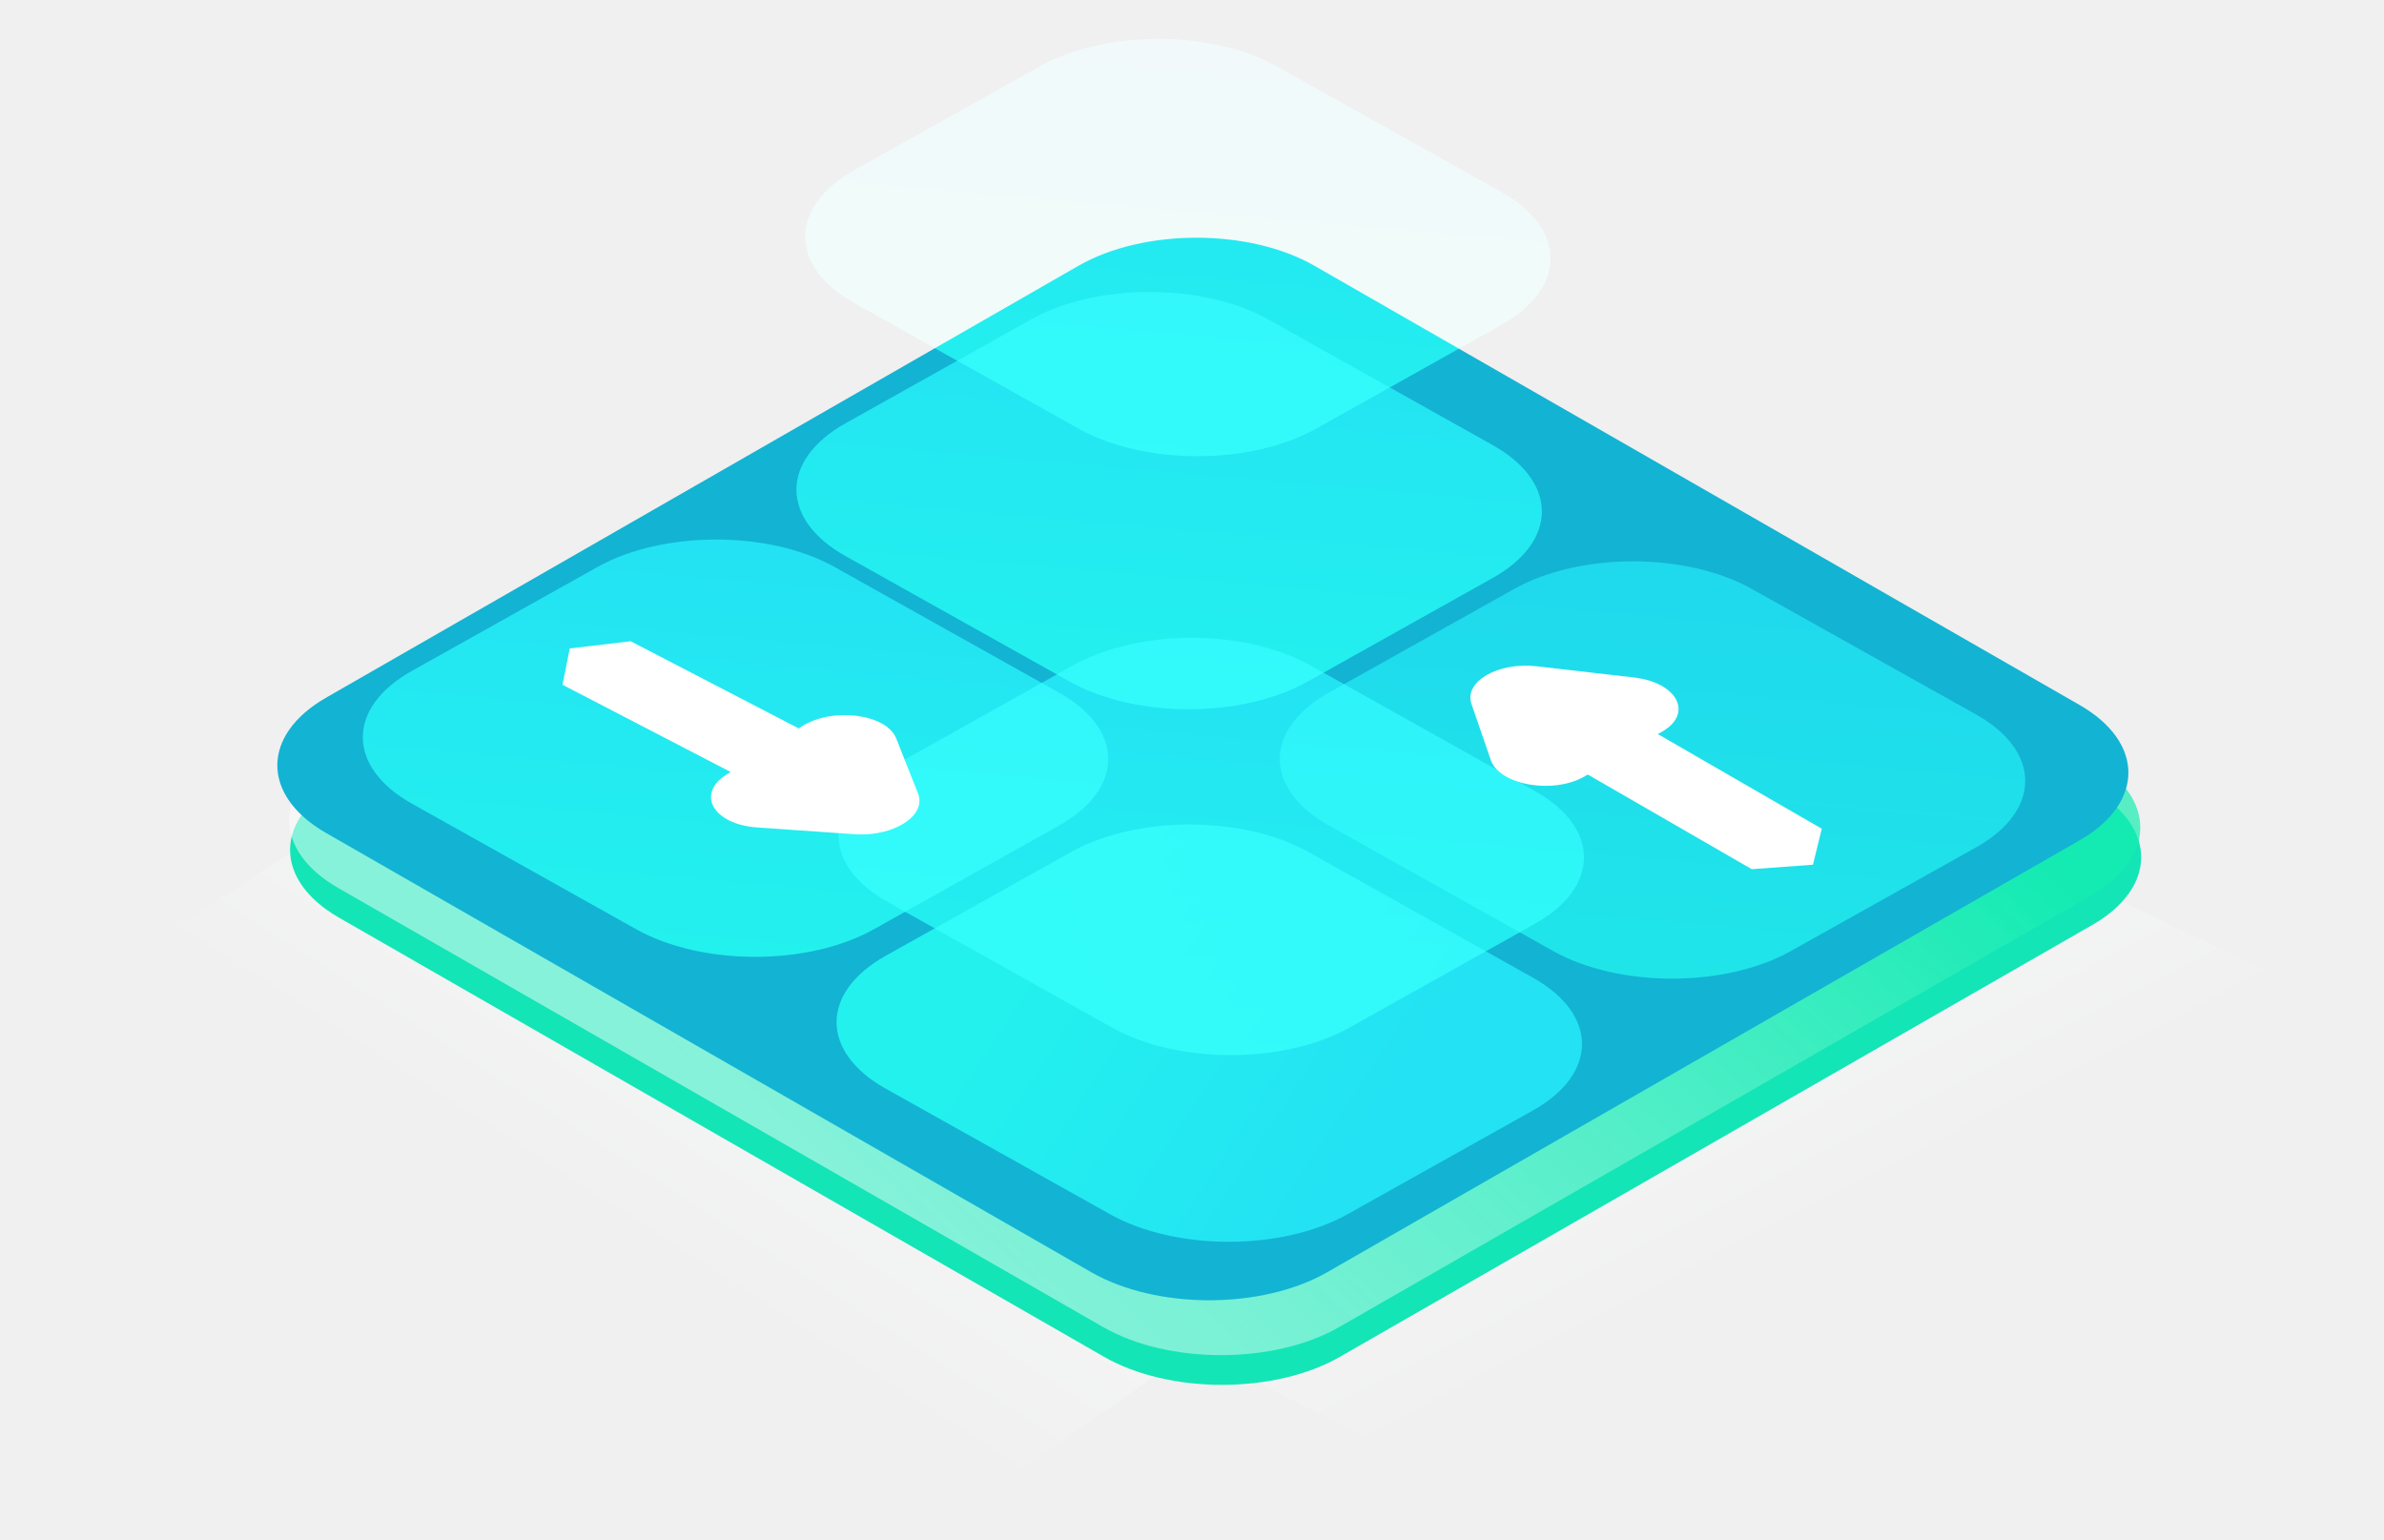
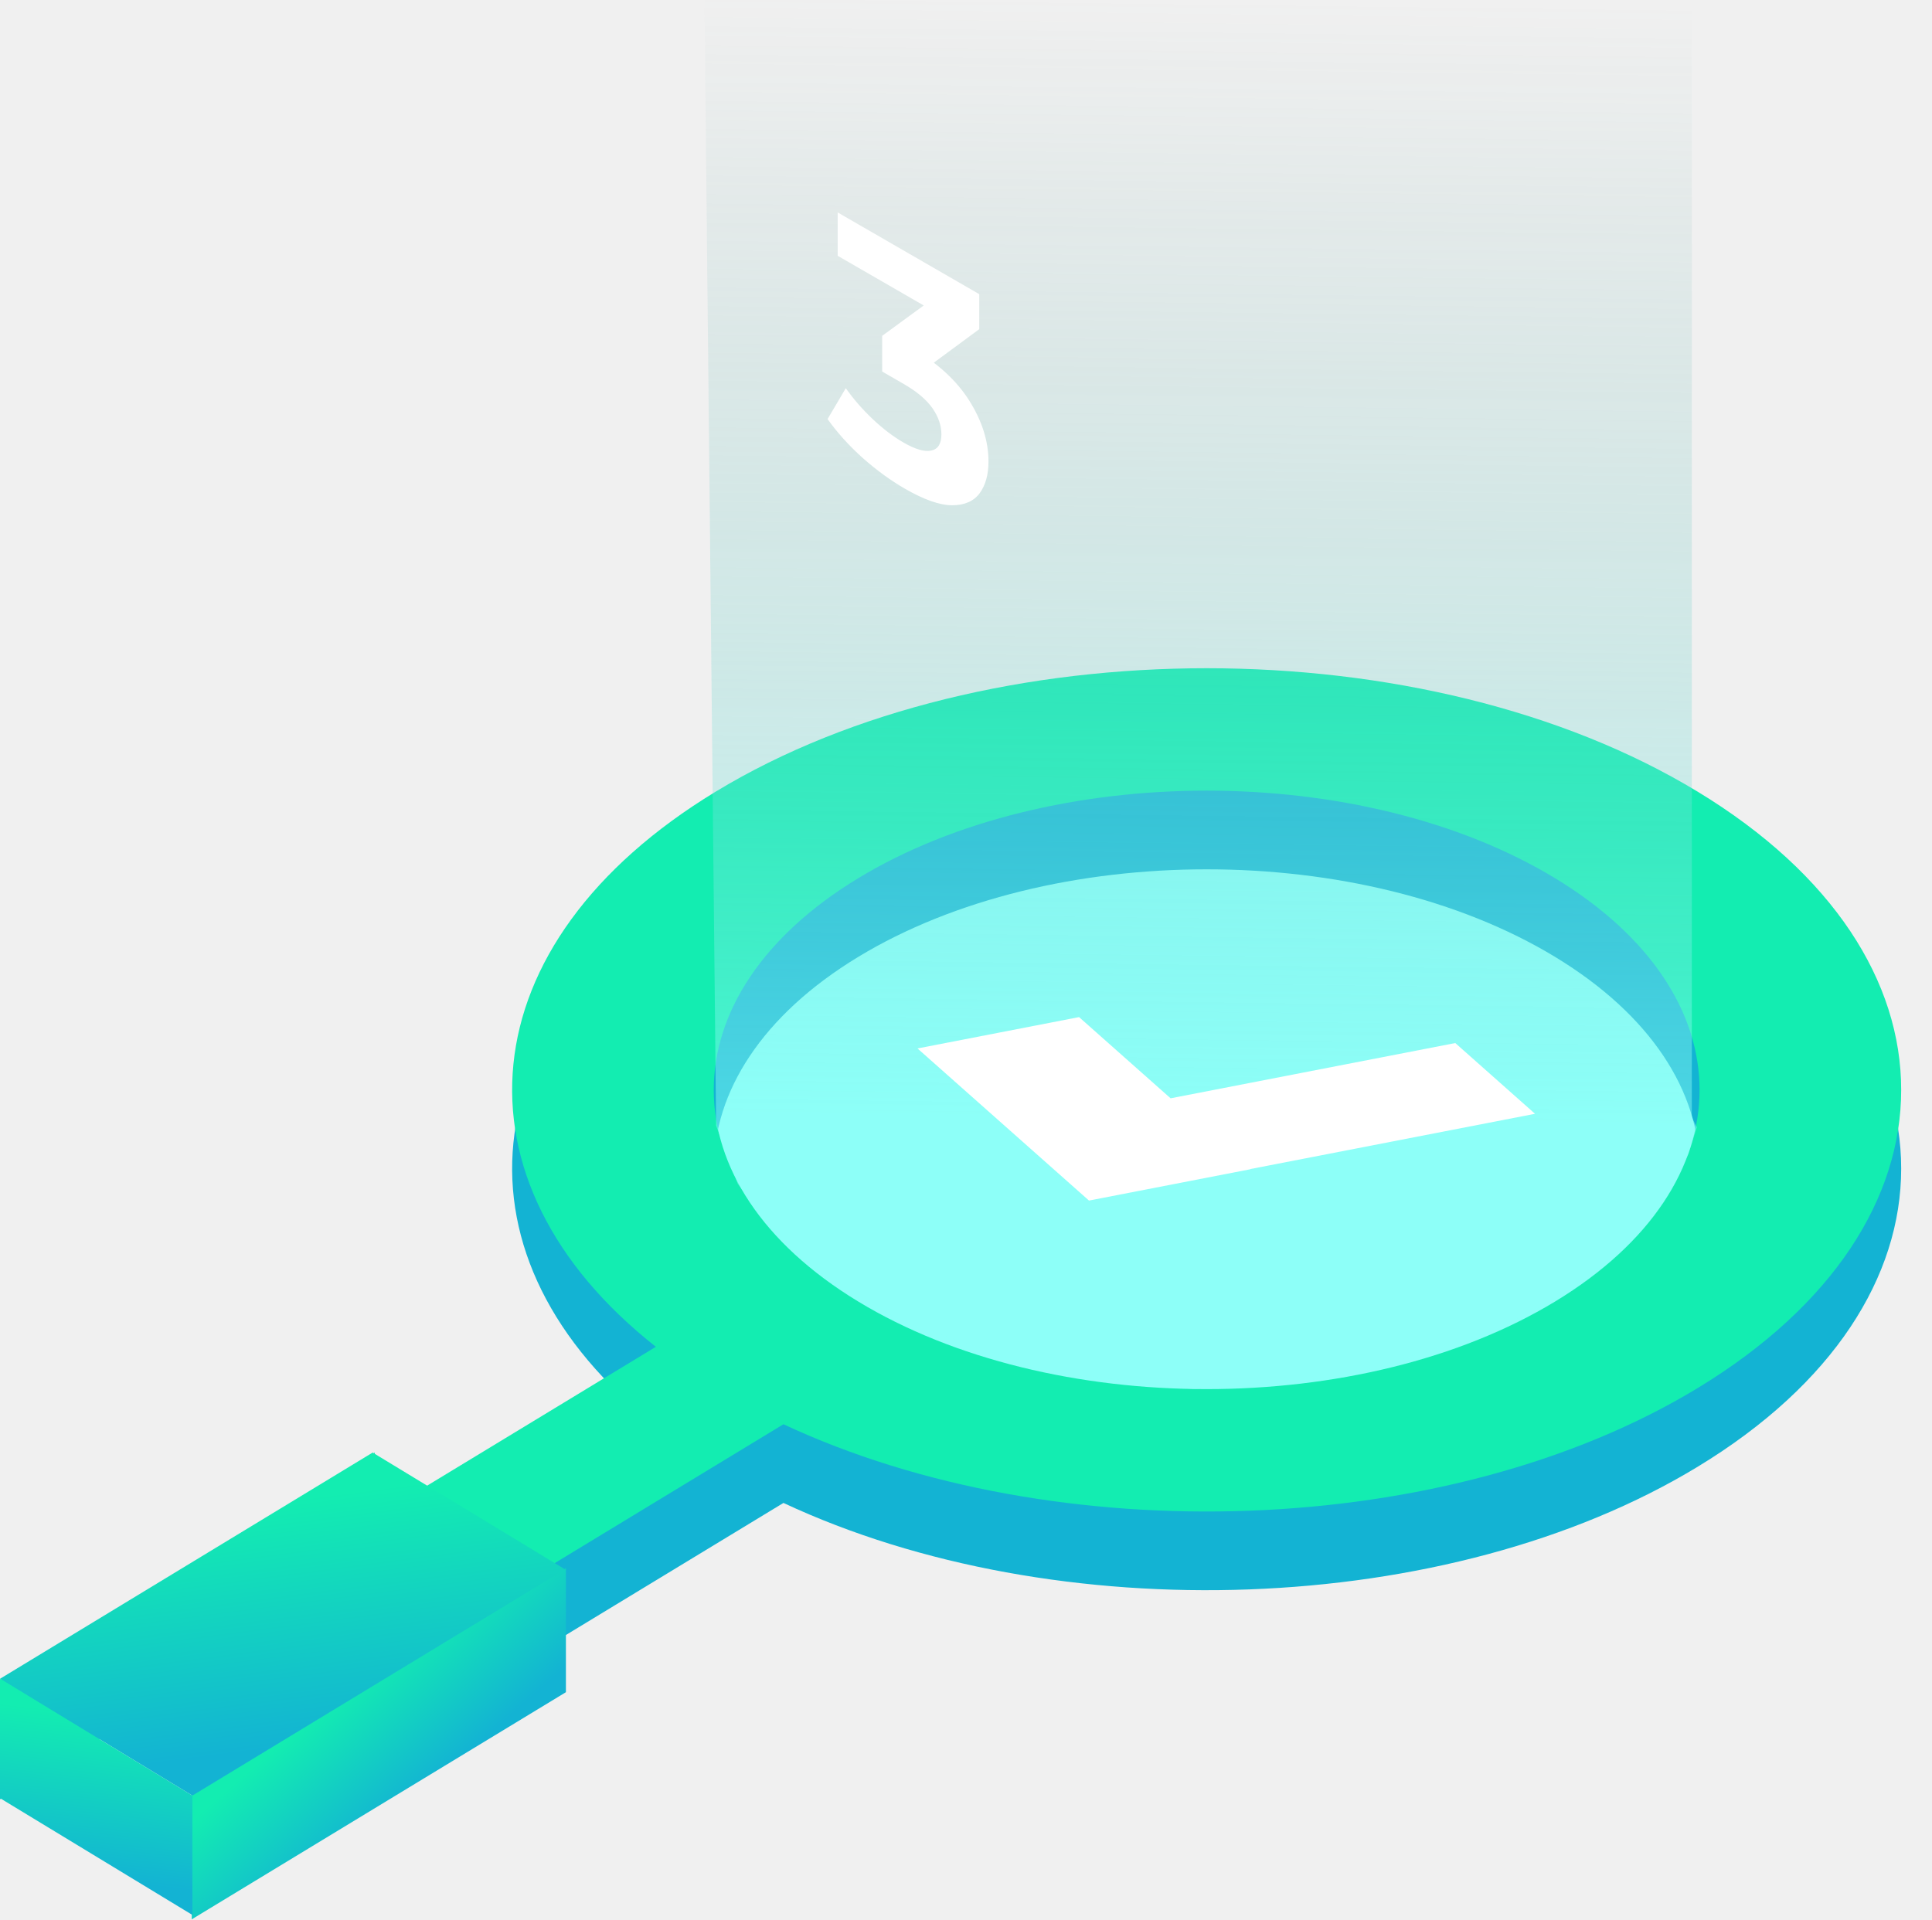
- <svg xmlns="http://www.w3.org/2000/svg" fill="none" viewBox="13.74 0 999.07 645.16">
-   <g style="mix-blend-mode:screen">
-     <path d="M217.585 303.494L598.023 506.152L401.689 644.21L13.738 437.048L217.585 303.494Z" fill="url(#paint0_linear_149_19)" />
-   </g>
-   <g style="mix-blend-mode:screen">
-     <path d="M439.665 527.528L775.273 316.83L1012.81 430.309L669.72 645.157L439.665 527.528Z" fill="url(#paint1_linear_149_19)" />
-   </g>
-   <rect width="483.705" height="477.538" rx="57" transform="matrix(0.867265 0.497847 -0.867265 0.497847 520.5 118.448)" fill="#13E5B6" />
-   <rect width="483.705" height="477.538" rx="57" transform="matrix(0.867265 0.497847 -0.867265 0.497847 520.148 106)" fill="url(#paint2_linear_149_19)" />
-   <rect width="483.705" height="477.538" rx="57" transform="matrix(0.867265 0.497847 -0.867265 0.497847 515.148 83)" fill="url(#paint3_linear_149_19)" />
-   <g style="mix-blend-mode:screen">
-     <rect width="221.779" height="203.028" rx="57" transform="matrix(0.872565 0.488498 -0.872565 0.488498 495.516 106.041)" fill="url(#paint4_linear_149_19)" />
-   </g>
-   <g style="mix-blend-mode:screen">
-     <rect width="221.779" height="203.028" rx="57" transform="matrix(0.872565 0.488498 -0.872565 0.488498 499.156 0)" fill="url(#paint5_linear_149_19)" />
-     <g style="mix-blend-mode:screen">
-       <rect width="221.779" height="203.028" rx="57" transform="matrix(0.872565 0.488498 -0.872565 0.488498 513.156 251)" fill="url(#paint6_linear_149_19)" />
+ <svg xmlns="http://www.w3.org/2000/svg" fill="none" viewBox="9.82 0 579.18 575.5">
+   <g id="Group 140">
+     <ellipse id="Ellipse 45" cx="121.553" cy="125.553" rx="121.553" ry="125.553" transform="matrix(0.866025 -0.5 0.866025 0.5 161 344.553)" fill="#8DFFF8" />
+     <g id="Group 79">
+       <path id="Union" fill-rule="evenodd" clip-rule="evenodd" d="M476.041 413.834C418.335 448.874 324.774 448.874 267.068 413.834C209.362 378.794 209.362 321.982 267.068 286.942C324.774 251.902 418.335 251.902 476.041 286.942C533.747 321.982 533.747 378.794 476.041 413.834ZM244.685 450.65C326.335 488.844 443.95 485.222 518.779 439.785C600.089 390.413 600.089 310.364 518.779 260.991C437.469 211.618 305.64 211.618 224.33 260.991C149.501 306.428 143.537 377.847 206.437 427.426L128.104 474.991L166.352 498.216L244.685 450.65Z" fill="#13B3D3" />
+       <path id="Union_2" fill-rule="evenodd" clip-rule="evenodd" d="M476.041 390.24C418.335 425.28 324.774 425.28 267.068 390.24C209.362 355.2 209.362 298.389 267.068 263.348C324.774 228.308 418.335 228.308 476.041 263.348C533.747 298.389 533.747 355.2 476.041 390.24ZM244.685 427.057C326.335 465.25 443.95 461.629 518.779 416.191C600.089 366.819 600.089 286.77 518.779 237.397C437.469 188.024 305.64 188.024 224.33 237.397C149.501 282.835 143.537 354.253 206.437 403.832L128.104 451.397L166.352 474.622L244.685 427.057Z" fill="#13EDB1" />
+       <rect id="Rectangle 250" width="44.747" height="24.122" transform="matrix(0.85476 0.519024 0 1 128.289 451.029)" fill="#13B3D3" />
+       <g id="Group 78">
+         <rect id="Rectangle 252" width="131.224" height="37.198" transform="matrix(0.85476 -0.519024 0 1 67.3047 538.307)" fill="url(#paint0_linear_171_12)" />
+         <rect id="Rectangle 253" width="131.448" height="35.751" transform="matrix(0.85476 -0.519024 0 1 9.82031 503.77)" fill="url(#paint1_linear_171_12)" />
+         <rect id="Rectangle 251" width="67.476" height="130.69" transform="matrix(0.85476 0.519024 -0.85476 0.519024 121.531 435.545)" fill="url(#paint2_linear_171_12)" />
+         <rect id="Rectangle 254" width="67.476" height="35.792" transform="matrix(0.85476 0.519024 0 1 9.82031 503.377)" fill="url(#paint3_linear_171_12)" />
+       </g>
+     </g>
+     <path id="Rectangle 255" d="M221 0H517V335L518.5 338L516 346L510.5 357L498 373L478.5 388.5L456 399.5L412.5 413L367.5 416.5L322.5 411L280 396L261.5 386L245 373L231 355L224.5 337.5L221 0Z" fill="url(#paint4_linear_171_12)" />
+     <path id="Union_3" fill-rule="evenodd" clip-rule="evenodd" d="M469.994 333.967L446.086 312.755L360.745 329.322L333.301 304.974L284.871 314.375L336.279 359.984L384.71 350.583L384.653 350.533L469.994 333.967Z" fill="white" />
+     <g id="3" style="mix-blend-mode:screen" filter="url(#filter0_d_171_12)">
+       <path d="M281.036 146.5C276.822 144.067 272.636 141.017 268.479 137.35C264.322 133.617 260.8 129.717 257.913 125.65L263.369 116.4C265.679 119.667 268.363 122.75 271.423 125.65C274.483 128.55 277.572 130.9 280.69 132.7C284.212 134.733 286.983 135.533 289.004 135.1C291.024 134.667 292.035 133.05 292.035 130.25C292.035 127.583 291.14 124.967 289.35 122.4C287.56 119.833 284.674 117.4 280.69 115.1L274.281 111.4V100.7L291.169 88.35L292.728 95.05L260.944 76.7V63.7L303.38 88.2V98.7L286.579 111.1L279.477 102.3L283.548 104.65C290.996 108.95 296.625 114.133 300.435 120.2C304.246 126.267 306.151 132.333 306.151 138.4C306.151 142.333 305.256 145.517 303.466 147.95C301.677 150.317 298.934 151.5 295.239 151.5C291.544 151.5 286.81 149.833 281.036 146.5Z" fill="white" />
    </g>
  </g>
-   <g style="mix-blend-mode:screen">
-     <rect width="221.779" height="203.028" rx="57" transform="matrix(0.872565 0.488498 -0.872565 0.488498 512.336 329.22)" fill="url(#paint7_linear_149_19)" />
-   </g>
-   <g style="mix-blend-mode:screen">
-     <rect width="221.779" height="203.028" rx="57" transform="matrix(0.872565 0.488498 -0.872565 0.488498 313.805 209.8)" fill="url(#paint8_linear_149_19)" />
-   </g>
-   <g style="mix-blend-mode:screen">
-     <rect width="221.779" height="203.028" rx="57" transform="matrix(0.872565 0.488498 -0.872565 0.488498 698.078 218.937)" fill="url(#paint9_linear_149_19)" />
-   </g>
-   <g style="mix-blend-mode:screen">
-     <path fill-rule="evenodd" clip-rule="evenodd" d="M657.765 279.24C641.495 277.369 627.157 285.648 630.398 295.041L638.498 318.52C642.13 329.048 664.626 332.986 677.774 325.395L679.153 324.599L747.852 364.263L773.5 362.392L777.198 347.319L708.499 307.656L710.34 306.593C723.488 299.002 716.667 286.014 698.431 283.917L657.765 279.24Z" fill="white" />
-   </g>
-   <g style="mix-blend-mode:screen">
-     <path fill-rule="evenodd" clip-rule="evenodd" d="M371.862 349.614C388.199 350.751 402.151 341.835 398.49 332.597L389.34 309.507C385.237 299.153 362.586 296.232 349.794 304.408L348.452 305.265L278.036 268.737L252.499 271.761L249.483 286.985L319.899 323.513L318.108 324.658C305.316 332.833 312.715 345.501 331.026 346.774L371.862 349.614Z" fill="white" />
-   </g>
  <defs>
-     <linearGradient id="paint0_linear_149_19" x1="217.344" y1="546.015" x2="331.785" y2="368.16" gradientUnits="userSpaceOnUse">
-       <stop offset="0.082" stop-color="white" stop-opacity="0" />
-       <stop offset="0.257" stop-color="white" stop-opacity="0" />
-       <stop offset="0.629" stop-color="#BBFAE9" stop-opacity="0.286" />
-       <stop offset="1" stop-color="#13EDB1" />
-     </linearGradient>
-     <linearGradient id="paint1_linear_149_19" x1="850.191" y1="532.405" x2="758.744" y2="355.095" gradientUnits="userSpaceOnUse">
-       <stop offset="0.082" stop-color="white" stop-opacity="0" />
-       <stop offset="0.257" stop-color="white" stop-opacity="0" />
-       <stop offset="0.629" stop-color="#BBFAE9" stop-opacity="0.286" />
-       <stop offset="1" stop-color="#13EDB1" />
-     </linearGradient>
-     <linearGradient id="paint2_linear_149_19" x1="246.922" y1="477.538" x2="356.204" y2="29.102" gradientUnits="userSpaceOnUse">
-       <stop stop-color="white" stop-opacity="0.49" />
-       <stop offset="1" stop-color="#13EDB1" stop-opacity="0.69" />
-     </linearGradient>
-     <linearGradient id="paint3_linear_149_19" x1="241.852" y1="0" x2="241.852" y2="477.538" gradientUnits="userSpaceOnUse">
+     <filter id="filter0_d_171_12" x="253.914" y="61.95" width="56.234" height="107.05" filterUnits="userSpaceOnUse" color-interpolation-filters="sRGB">
+       <feFlood flood-opacity="0" result="BackgroundImageFix" />
+       <feColorMatrix in="SourceAlpha" type="matrix" values="0 0 0 0 0 0 0 0 0 0 0 0 0 0 0 0 0 0 127 0" result="hardAlpha" />
+       <feOffset dy="4" />
+       <feGaussianBlur stdDeviation="2" />
+       <feComposite in2="hardAlpha" operator="out" />
+       <feColorMatrix type="matrix" values="0 0 0 0 0 0 0 0 0 0 0 0 0 0 0 0 0 0 0.25 0" />
+       <feBlend mode="normal" in2="BackgroundImageFix" result="effect1_dropShadow_171_12" />
+       <feBlend mode="normal" in="SourceGraphic" in2="effect1_dropShadow_171_12" result="shape" />
+     </filter>
+     <linearGradient id="paint0_linear_171_12" x1="33.33" y1="3.52373e-07" x2="44.505" y2="49.3" gradientUnits="userSpaceOnUse">
+       <stop stop-color="#13EDB1" />
      <stop offset="1" stop-color="#13B3D3" />
    </linearGradient>
-     <linearGradient id="paint4_linear_149_19" x1="183.297" y1="203.028" x2="36.197" y2="1.669" gradientUnits="userSpaceOnUse">
-       <stop stop-color="#13EDB1" stop-opacity="0.88" />
-       <stop offset="1" stop-color="#13B3D3" stop-opacity="0.88" />
+     <linearGradient id="paint1_linear_171_12" x1="33.387" y1="3.3867e-07" x2="43.732" y2="47.567" gradientUnits="userSpaceOnUse">
+       <stop stop-color="#13EDB1" />
+       <stop offset="1" stop-color="#13B3D3" />
    </linearGradient>
-     <linearGradient id="paint5_linear_149_19" x1="183.297" y1="203.028" x2="36.197" y2="1.669" gradientUnits="userSpaceOnUse">
-       <stop stop-color="#13EDB1" stop-opacity="0.88" />
-       <stop offset="1" stop-color="#13B3D3" stop-opacity="0.88" />
+     <linearGradient id="paint2_linear_171_12" x1="17.138" y1="1.23802e-06" x2="100.124" y2="53.582" gradientUnits="userSpaceOnUse">
+       <stop stop-color="#13EDB1" />
+       <stop offset="1" stop-color="#13B3D3" />
    </linearGradient>
-     <linearGradient id="paint6_linear_149_19" x1="183.297" y1="203.028" x2="36.197" y2="1.669" gradientUnits="userSpaceOnUse">
-       <stop stop-color="#13EDB1" stop-opacity="0.88" />
-       <stop offset="1" stop-color="#13B3D3" stop-opacity="0.88" />
+     <linearGradient id="paint3_linear_171_12" x1="17.138" y1="3.39059e-07" x2="35.068" y2="42.269" gradientUnits="userSpaceOnUse">
+       <stop stop-color="#13EDB1" />
+       <stop offset="1" stop-color="#13B3D3" />
    </linearGradient>
-     <linearGradient id="paint7_linear_149_19" x1="77.703" y1="203.028" x2="209.774" y2="141.866" gradientUnits="userSpaceOnUse">
-       <stop stop-color="#13EDB1" stop-opacity="0.88" />
-       <stop offset="1" stop-color="#13B3D3" stop-opacity="0.88" />
-     </linearGradient>
-     <linearGradient id="paint8_linear_149_19" x1="183.297" y1="203.028" x2="36.197" y2="1.669" gradientUnits="userSpaceOnUse">
-       <stop stop-color="#13EDB1" stop-opacity="0.88" />
-       <stop offset="1" stop-color="#13B3D3" stop-opacity="0.88" />
-     </linearGradient>
-     <linearGradient id="paint9_linear_149_19" x1="183.297" y1="203.028" x2="36.197" y2="1.669" gradientUnits="userSpaceOnUse">
-       <stop stop-color="#13EDB1" stop-opacity="0.71" />
-       <stop offset="1" stop-color="#13B3D3" stop-opacity="0.71" />
+     <linearGradient id="paint4_linear_171_12" x1="366.902" y1="335" x2="371.098" y2="6.70642e-06" gradientUnits="userSpaceOnUse">
+       <stop stop-color="#8DFFF8" stop-opacity="0.47" />
+       <stop offset="1" stop-color="#559995" stop-opacity="0" />
    </linearGradient>
  </defs>
</svg>
